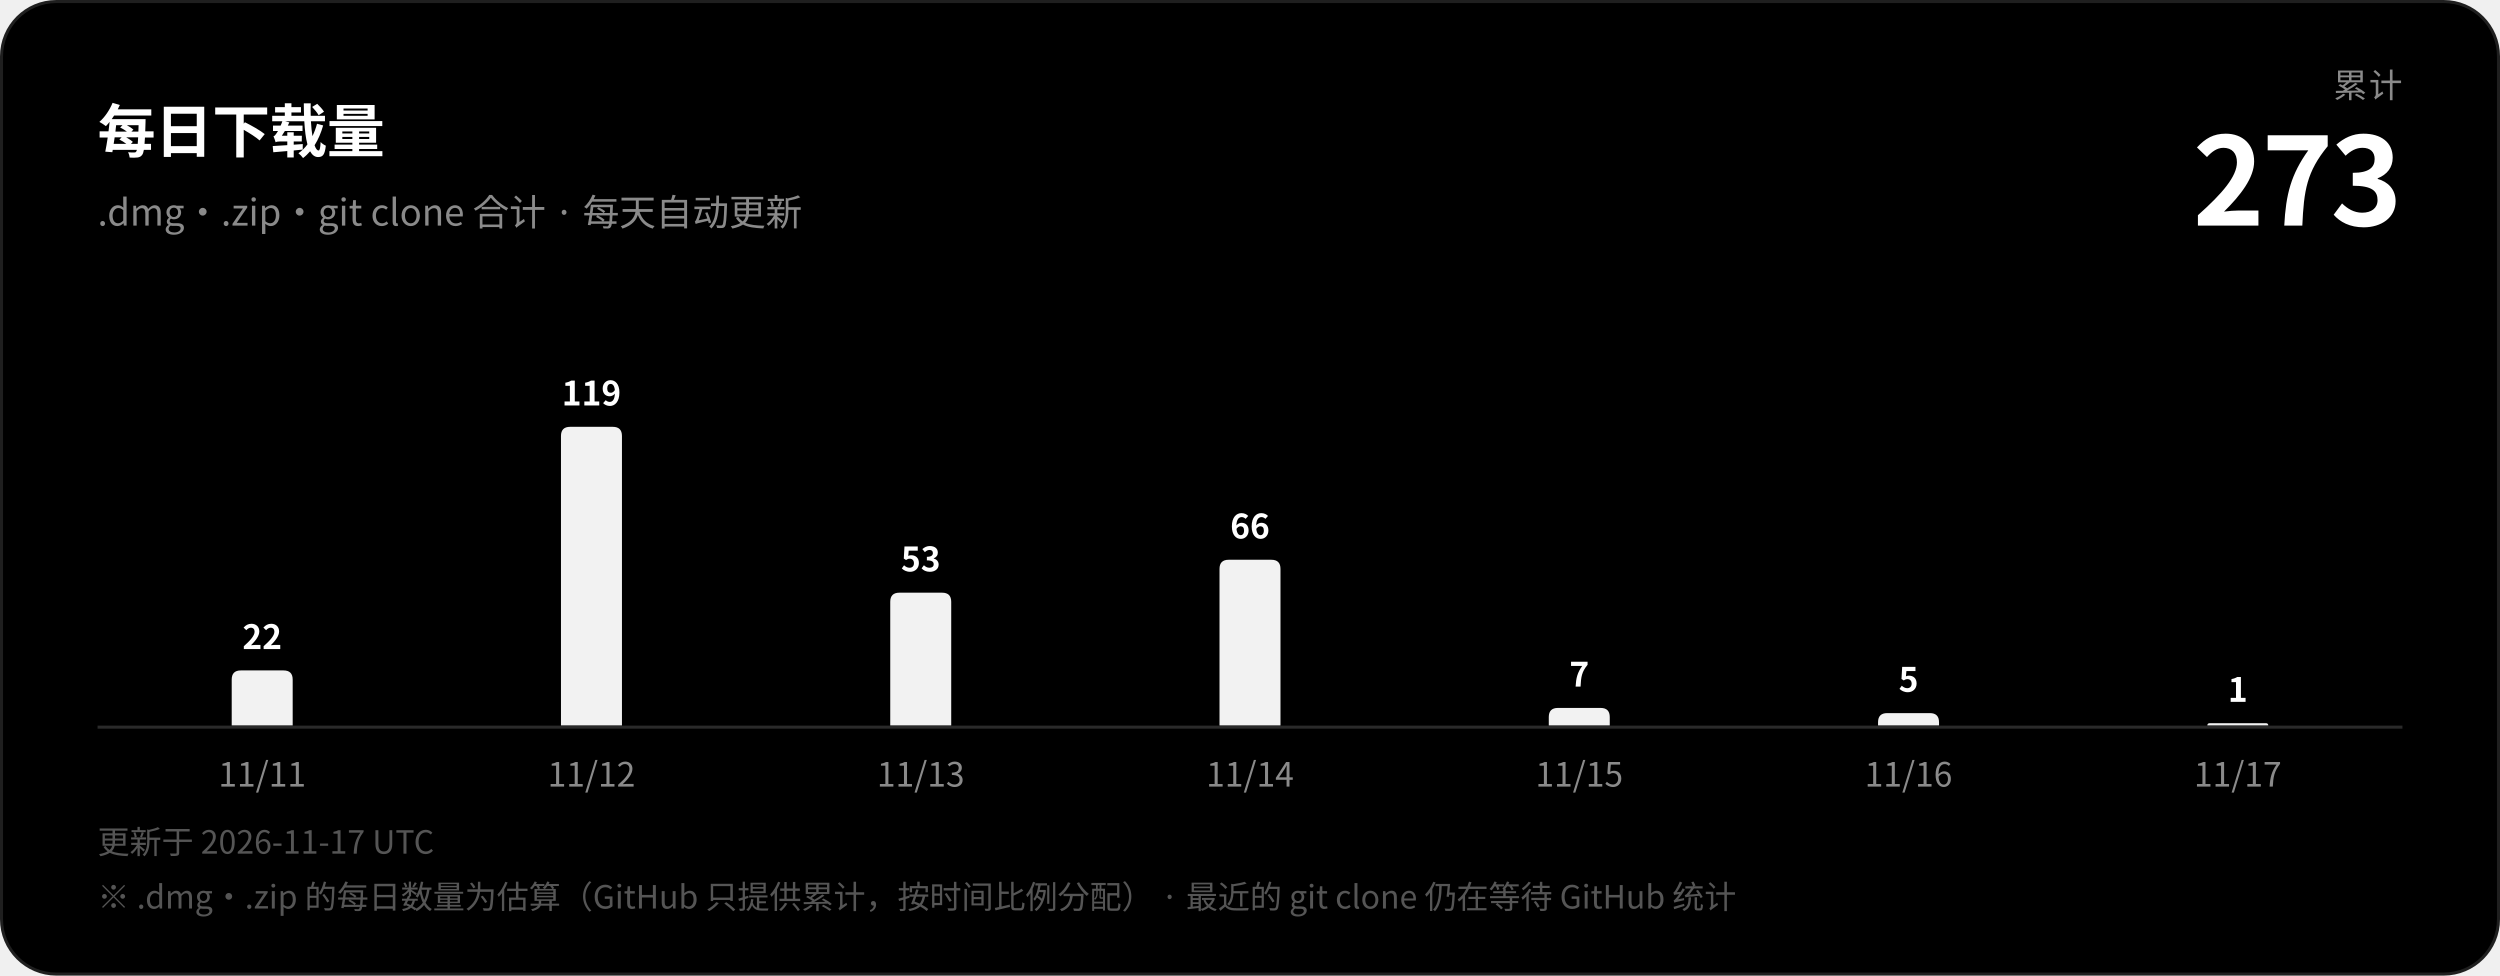
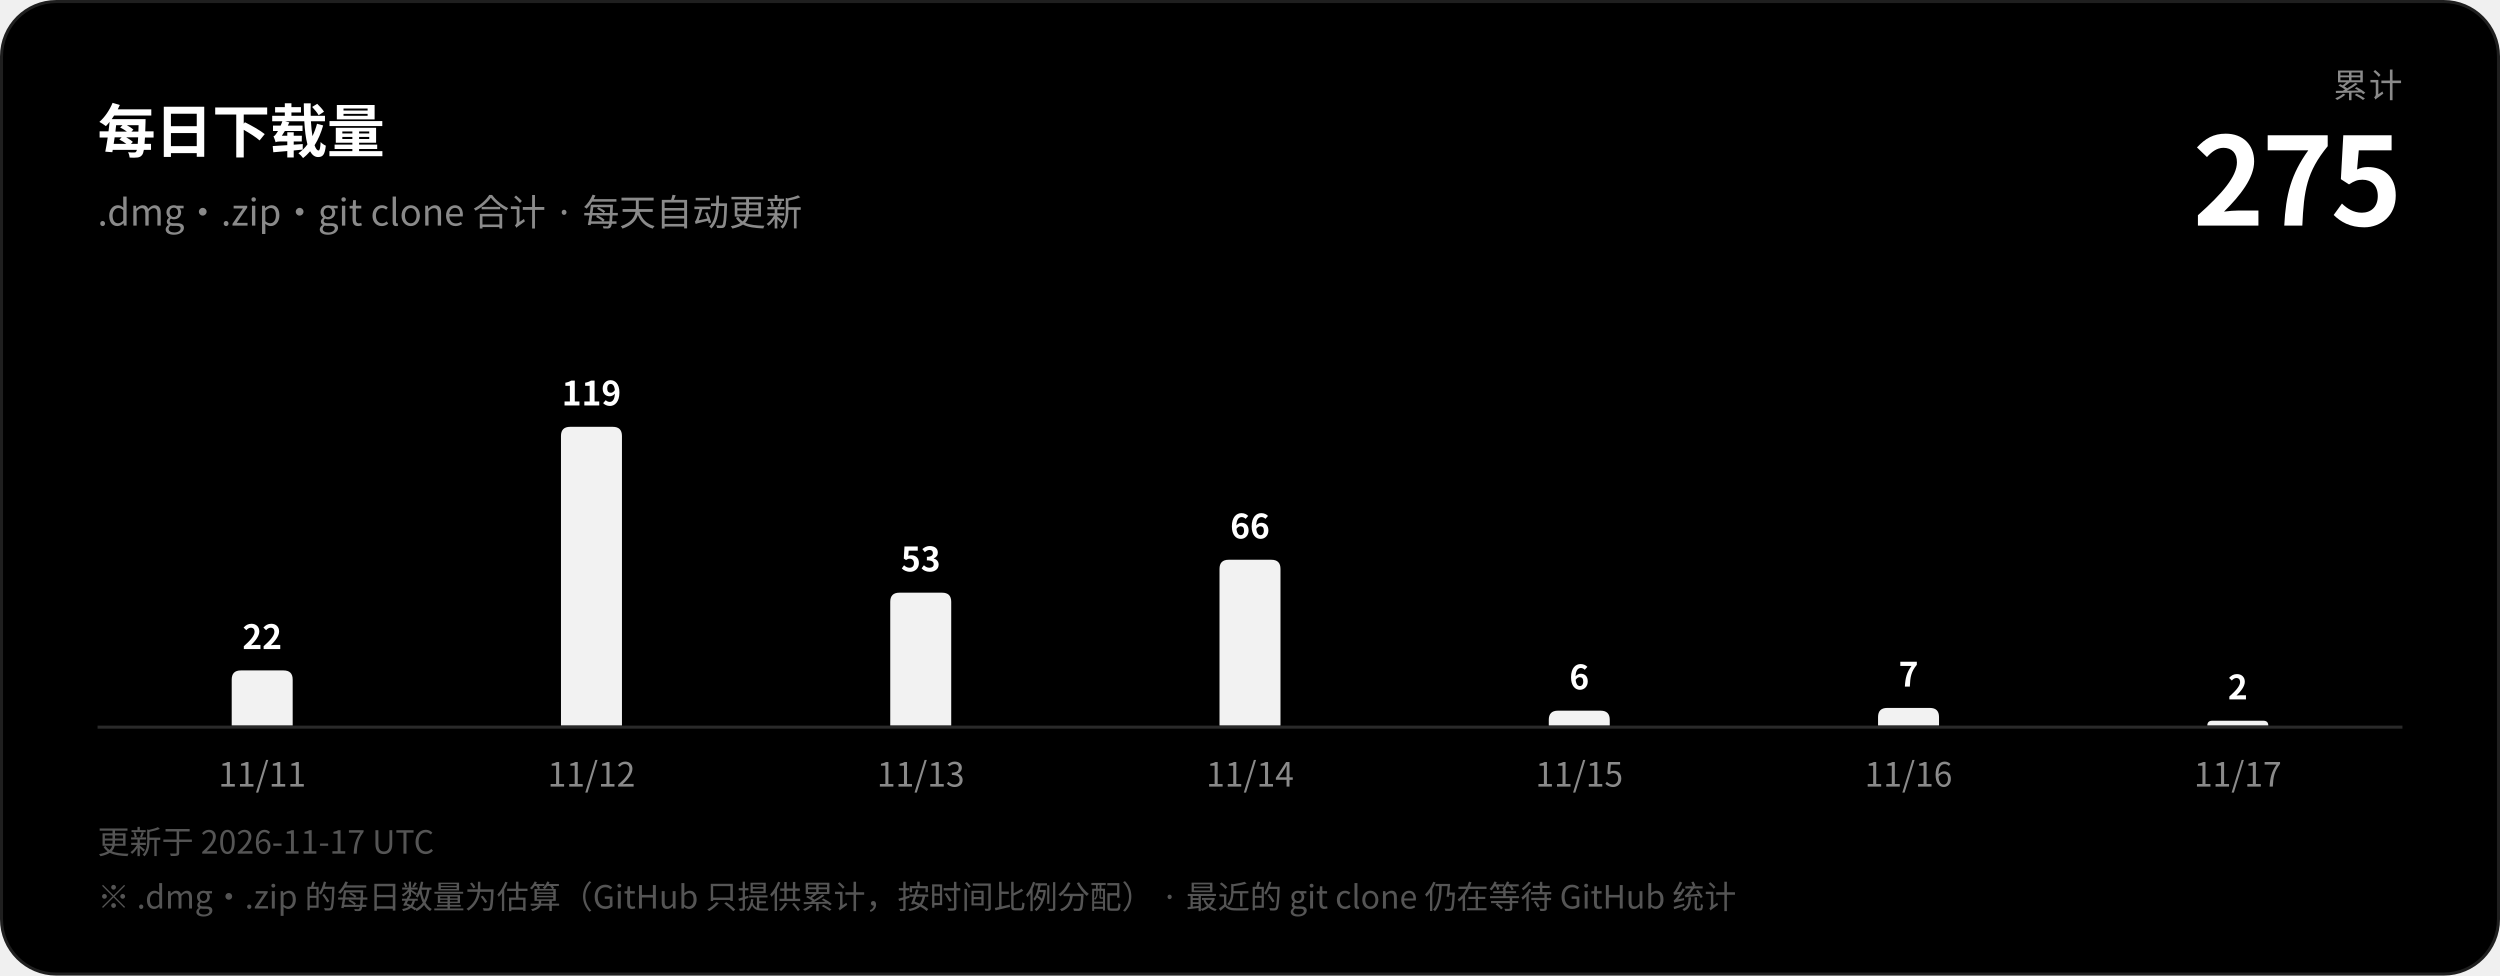
<svg xmlns="http://www.w3.org/2000/svg" width="820" height="320" viewBox="0 0 820 320" role="img" aria-label="每日下载量">
  <rect x="0.5" y="0.5" width="819" height="319" rx="18" fill="#000000" stroke="#1f1f1f" />
  <g font-family="-apple-system, BlinkMacSystemFont, 'SF Pro Display', 'Segoe UI', 'Hiragino Sans', 'Hiragino Kaku Gothic ProN', 'Noto Sans CJK JP', 'Noto Sans JP', 'PingFang SC', 'Microsoft YaHei', sans-serif" style="font-variant-numeric: tabular-nums">
    <text x="32" y="50" font-size="19" font-weight="600" fill="#ffffff" letter-spacing="-0.2">每日下载量</text>
    <text x="32" y="74" font-size="12" fill="#8a8a8a">.dmg・.zip・git clone 合计 · 每天自动更新</text>
    <text x="788" y="32" font-size="11" fill="#8a8a8a" text-anchor="end" letter-spacing="0.6">累计</text>
-     <text x="788" y="74" font-size="40" font-weight="700" fill="#ffffff" text-anchor="end" letter-spacing="-1">273</text>
+     <text x="788" y="74" font-size="40" font-weight="700" fill="#ffffff" text-anchor="end" letter-spacing="-1">275</text>
    <path d="M76.0,238.0V222.9Q76.0,219.9 79.0,219.9H93.0Q96.0,219.9 96.0,222.9V238.0Z" fill="#f2f2f2" />
    <text x="86.0" y="212.9" font-size="11" font-weight="600" fill="#ffffff" text-anchor="middle">22</text>
    <text x="86.0" y="258" font-size="11" fill="#8a8a8a" text-anchor="middle">11/11</text>
    <path d="M184.0,238.0V143.0Q184.0,140.0 187.0,140.0H201.0Q204.0,140.0 204.0,143.0V238.0Z" fill="#f2f2f2" />
    <text x="194.0" y="133.0" font-size="11" font-weight="600" fill="#ffffff" text-anchor="middle">119</text>
    <text x="194.0" y="258" font-size="11" fill="#8a8a8a" text-anchor="middle">11/12</text>
    <path d="M292.0,238.0V197.4Q292.0,194.4 295.0,194.4H309.0Q312.0,194.4 312.0,197.4V238.0Z" fill="#f2f2f2" />
    <text x="302.0" y="187.4" font-size="11" font-weight="600" fill="#ffffff" text-anchor="middle">53</text>
    <text x="302.0" y="258" font-size="11" fill="#8a8a8a" text-anchor="middle">11/13</text>
    <path d="M400.0,238.0V186.6Q400.0,183.6 403.0,183.6H417.0Q420.0,183.6 420.0,186.6V238.0Z" fill="#f2f2f2" />
    <text x="410.0" y="176.6" font-size="11" font-weight="600" fill="#ffffff" text-anchor="middle">66</text>
    <text x="410.0" y="258" font-size="11" fill="#8a8a8a" text-anchor="middle">11/14</text>
-     <path d="M508.0,238.0V235.2Q508.0,232.2 511.0,232.2H525.0Q528.0,232.2 528.0,235.2V238.0Z" fill="#f2f2f2" />
-     <text x="518.0" y="225.2" font-size="11" font-weight="600" fill="#ffffff" text-anchor="middle">7</text>
+     <path d="M508.0,238.0V236.1Q508.0,233.1 511.0,233.1H525.0Q528.0,233.1 528.0,236.1V238.0Z" fill="#f2f2f2" />
+     <text x="518.0" y="226.1" font-size="11" font-weight="600" fill="#ffffff" text-anchor="middle">6</text>
    <text x="518.0" y="258" font-size="11" fill="#8a8a8a" text-anchor="middle">11/15</text>
-     <path d="M616.0,238.0V236.9Q616.0,233.9 619.0,233.9H633.0Q636.0,233.9 636.0,236.9V238.0Z" fill="#f2f2f2" />
-     <text x="626.0" y="226.9" font-size="11" font-weight="600" fill="#ffffff" text-anchor="middle">5</text>
+     <path d="M616.0,238.0V235.2Q616.0,232.2 619.0,232.2H633.0Q636.0,232.2 636.0,235.2V238.0Z" fill="#f2f2f2" />
+     <text x="626.0" y="225.2" font-size="11" font-weight="600" fill="#ffffff" text-anchor="middle">7</text>
    <text x="626.0" y="258" font-size="11" fill="#8a8a8a" text-anchor="middle">11/16</text>
-     <path d="M724.0,238.0V238.0Q724.0,237.2 724.8,237.2H743.2Q744.0,237.2 744.0,238.0V238.0Z" fill="#f2f2f2" />
-     <text x="734.0" y="230.2" font-size="11" font-weight="600" fill="#ffffff" text-anchor="middle">1</text>
+     <path d="M724.0,238.0V238.0Q724.0,236.4 725.6,236.4H742.4Q744.0,236.4 744.0,238.0V238.0Z" fill="#f2f2f2" />
+     <text x="734.0" y="229.4" font-size="11" font-weight="600" fill="#ffffff" text-anchor="middle">2</text>
    <text x="734.0" y="258" font-size="11" fill="#8a8a8a" text-anchor="middle">11/17</text>
    <line x1="32" y1="238.5" x2="788" y2="238.5" stroke="#2a2a2a" stroke-width="1" />
    <text x="32" y="280" font-size="10.5" fill="#555555">更新于 2026-11-17 UTC</text>
    <text x="32" y="298" font-size="10.5" fill="#555555">※ .dmg・.zip 的每日数量为估算（GitHub 只提供累计，按时间比例分配） · 最近的 git clone 仍在等待 GitHub 统计</text>
  </g>
</svg>
